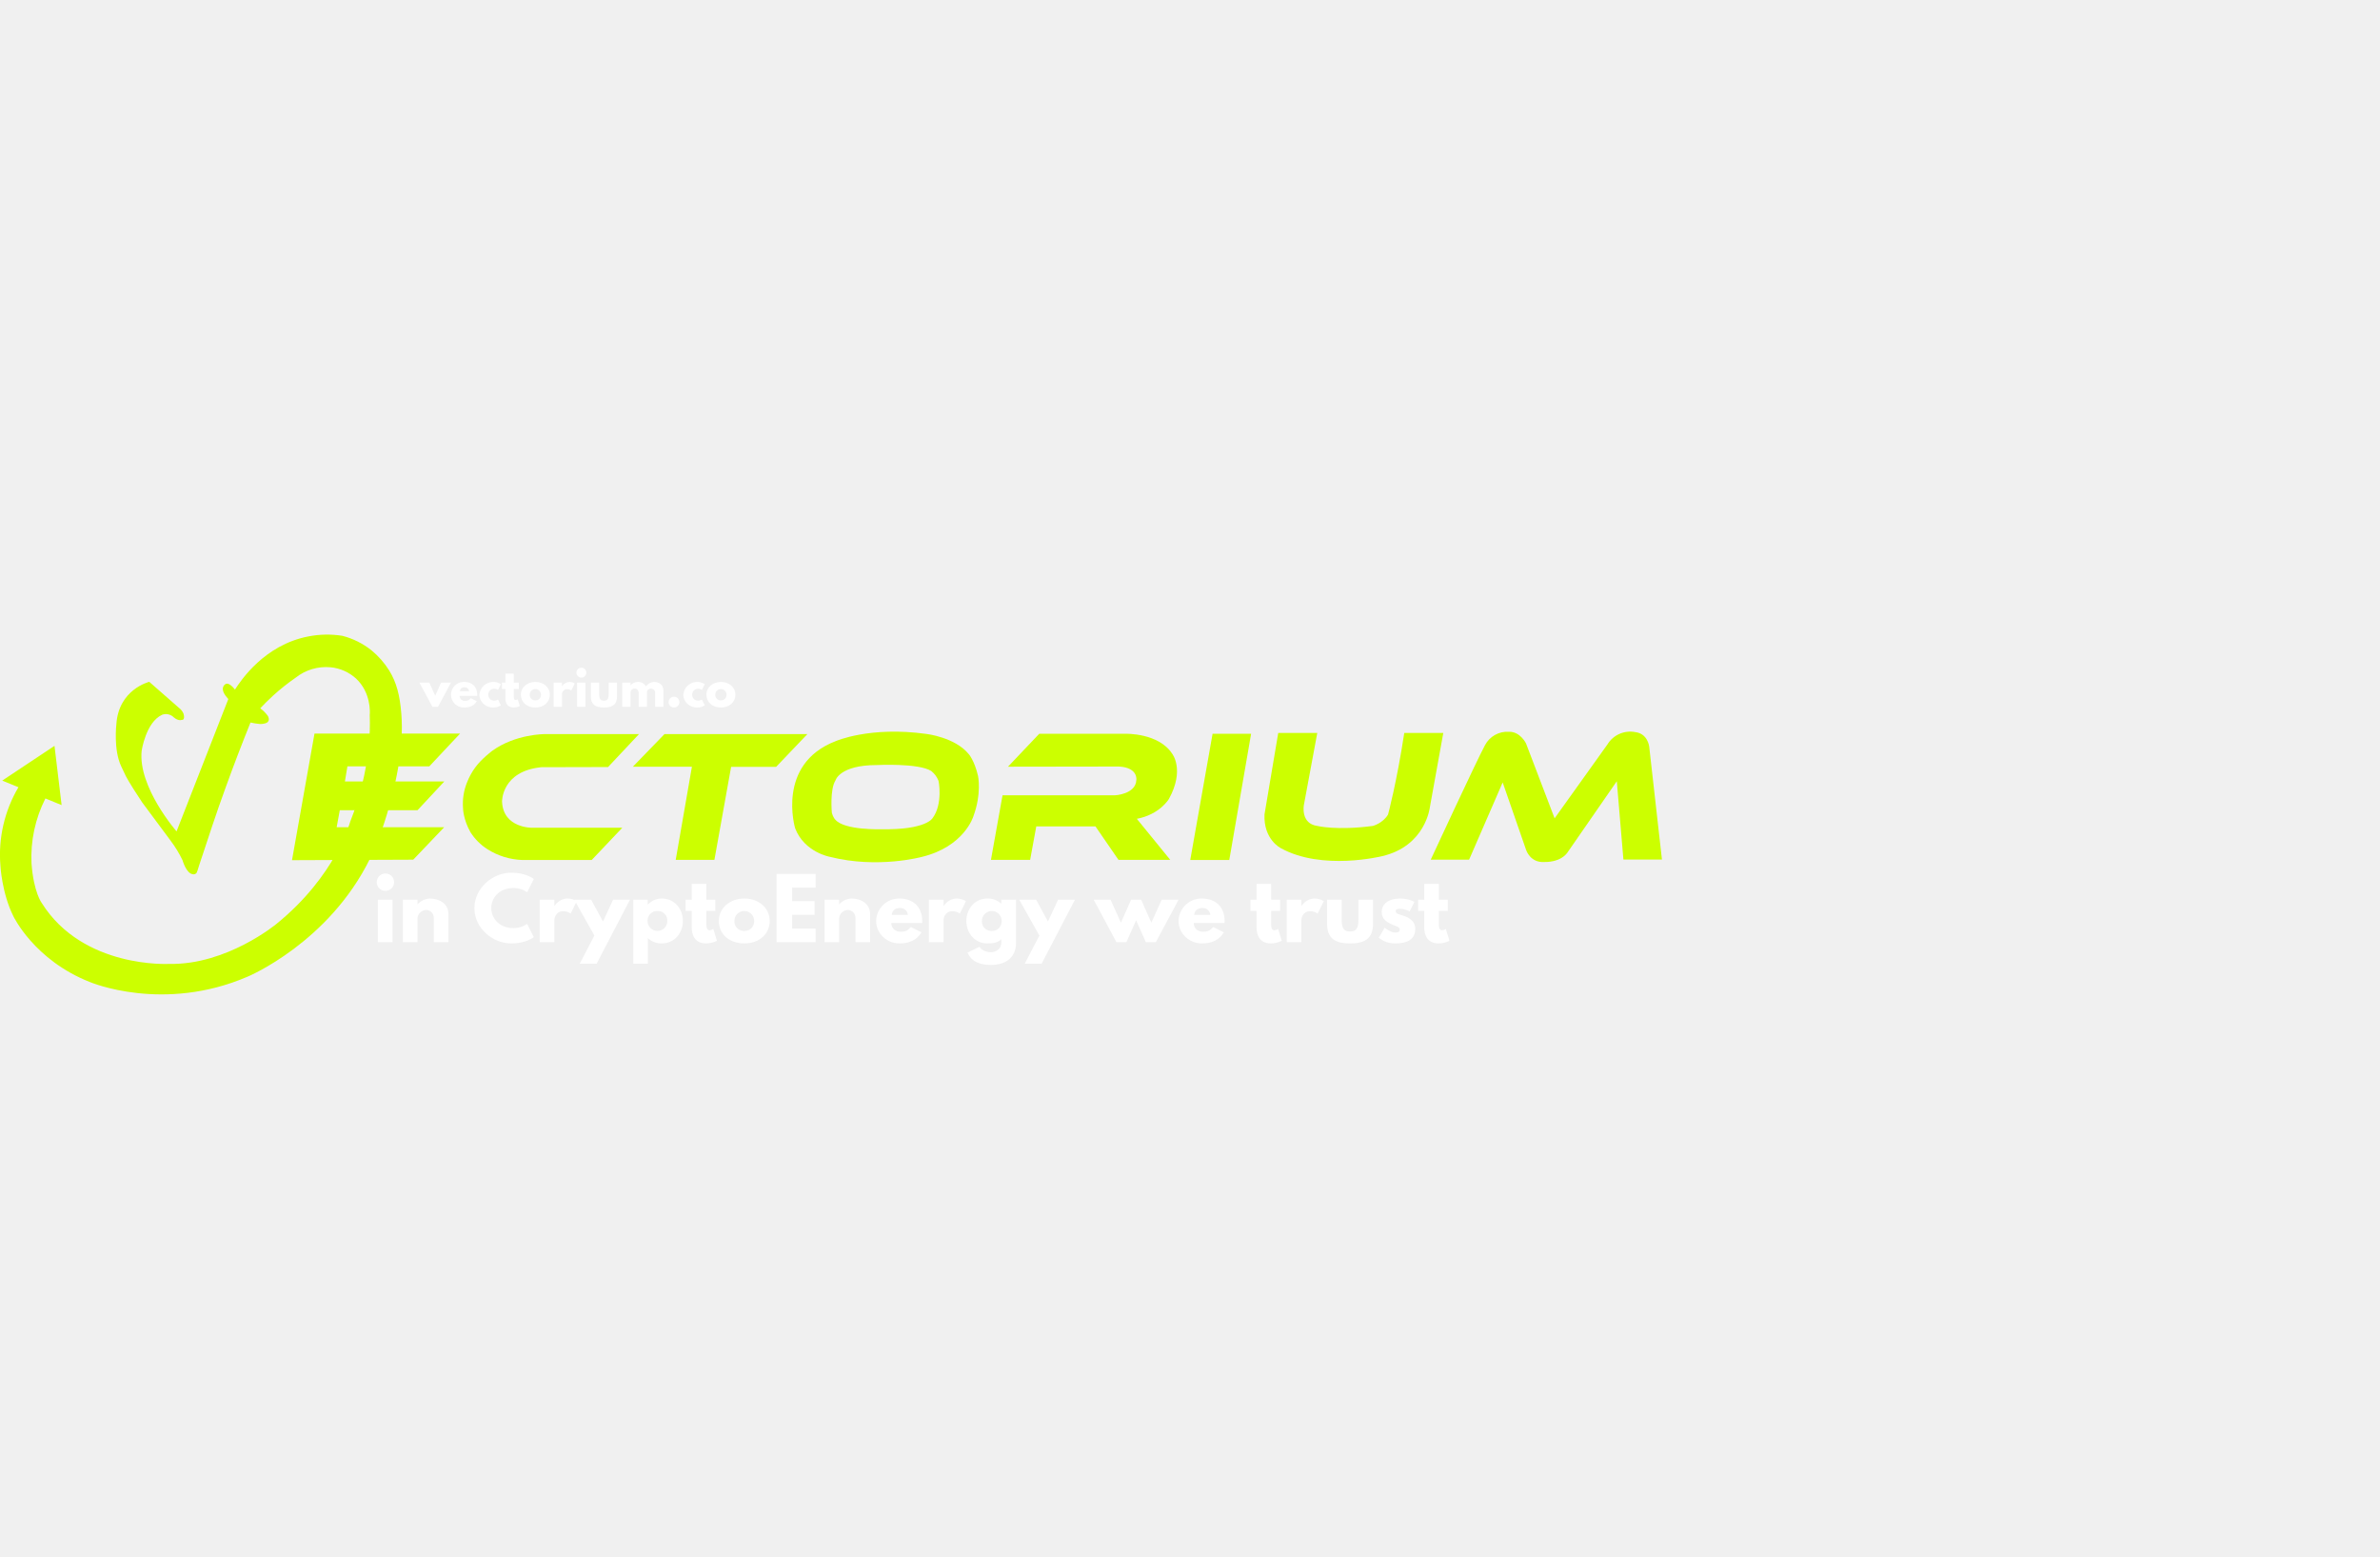
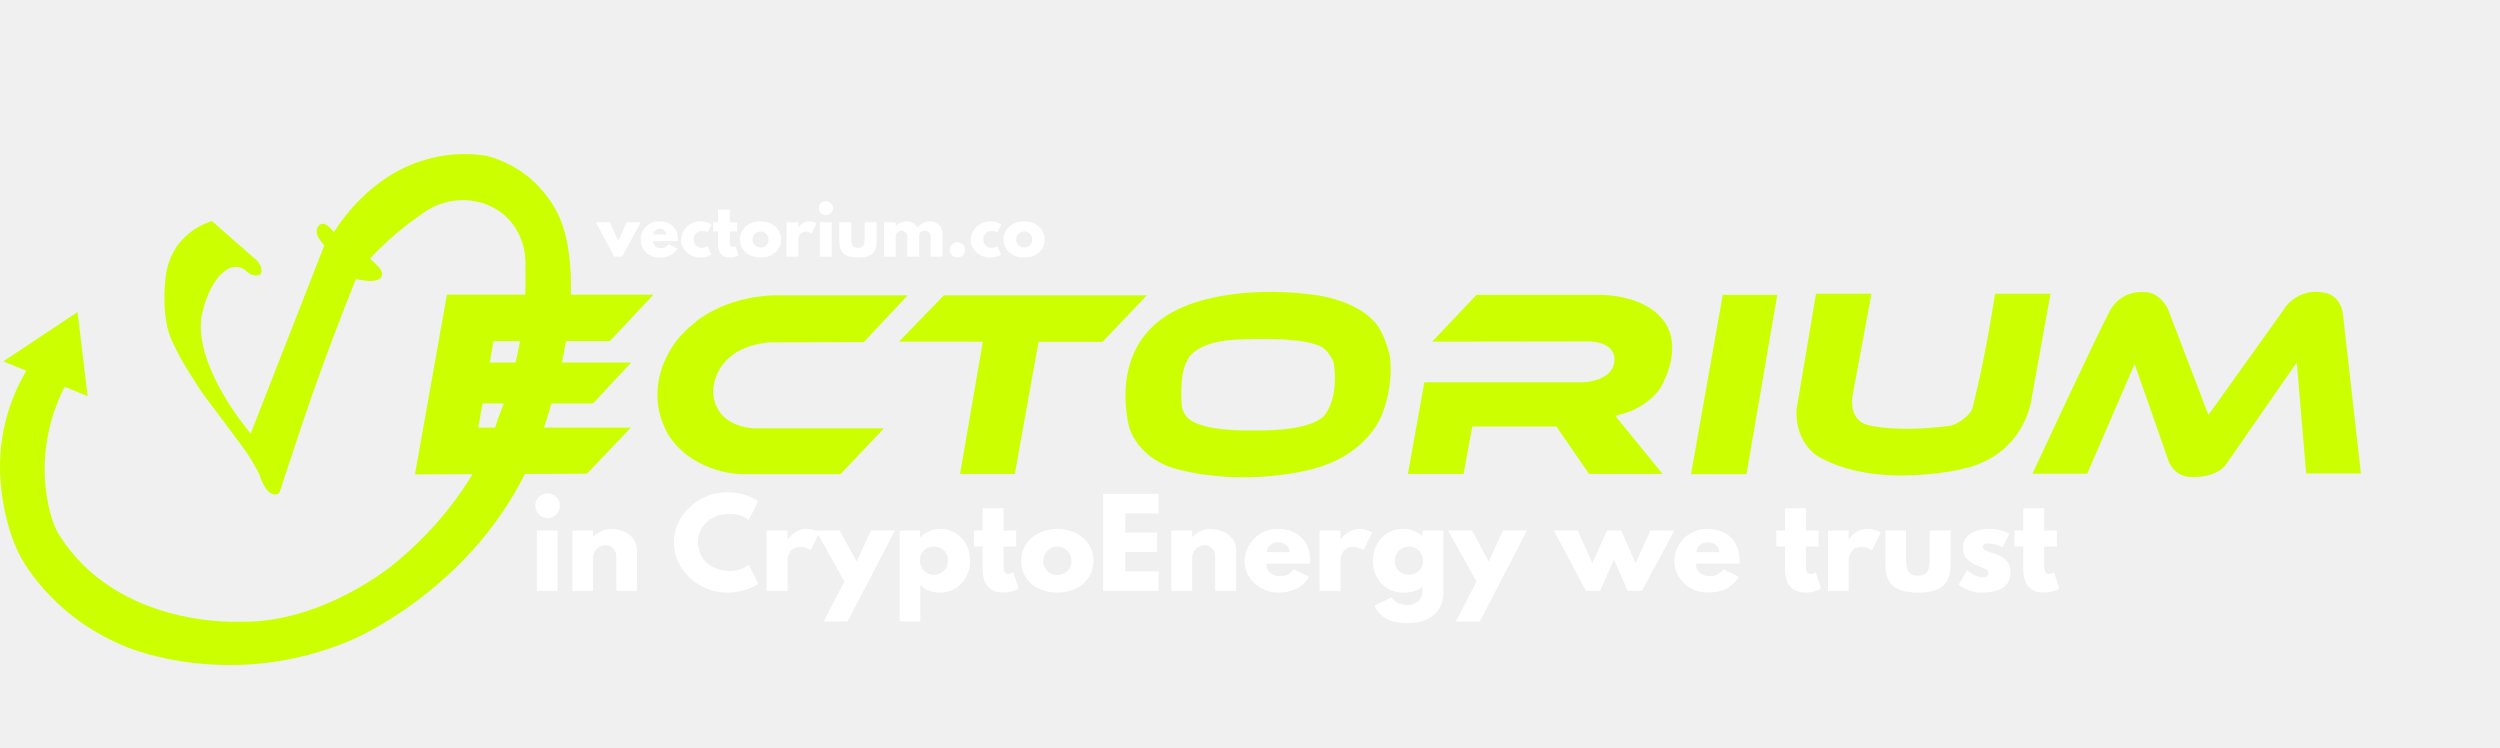
- <svg xmlns="http://www.w3.org/2000/svg" version="1.2" viewBox="0 0 1439 941" width="1439" height="941">
-   <style>
- 		.s0 { fill: #ffffff } 
- 		.s1 { fill: #ccff00 } 
- 	</style>
-   <g id="Livello 1">
-     <g id="&lt;Group&gt;">
-       <g id="&lt;Group&gt;">
-         <path id="&lt;Compound Path&gt;" fill-rule="evenodd" class="s0" d="m238.28 533.23c0-2.9-2.35-5.25-5.25-5.25-2.9 0.01-5.25 2.36-5.25 5.25 0 2.9 2.35 5.26 5.25 5.26 2.9 0 5.25-2.35 5.25-5.25q0-0.01 0-0.01zm-9.8 36.26h8.85v-25.65h-8.85z" />
-         <path id="&lt;Path&gt;" class="s0" d="m243.58 543.84h8.85v2.7h0.1c1.9-2.08 4.54-3.32 7.35-3.45 4.7 0 11.25 2.35 11.25 9.5v16.9h-8.85v-14.5c0.15-2.62-1.86-4.85-4.47-5q-0.06 0-0.13 0c-2.76 0.09-5.02 2.24-5.25 5v14.5h-8.85z" />
-         <path id="&lt;Path&gt;" class="s0" d="m318.73 558.44l4 8c0 0-4.6 3.8-13.55 3.8-11.65 0-22.35-9.5-22.35-21.3 0-11.85 10.65-21.45 22.35-21.45 8.95 0 13.55 3.8 13.55 3.8l-4 8c-2.38-1.65-5.2-2.54-8.1-2.55-9.45 0-13.6 6.6-13.6 12.1 0 5.55 4.15 12.15 13.6 12.15 2.9-0.01 5.72-0.9 8.1-2.55z" />
-         <path id="&lt;Path&gt;" class="s0" d="m326.33 543.84h8.85v3.7h0.1c0 0 2.8-4.45 7.85-4.45 1.98 0 3.92 0.55 5.6 1.6l-3.7 7.5c-1.34-0.96-2.95-1.46-4.6-1.4-4.6 0-5.25 4.55-5.25 5.2v13.5h-8.85z" />
-         <path id="&lt;Path&gt;" class="s0" d="m380.88 543.84l-20.15 38.65h-10.2l8.85-17-12.15-21.65h10.2l7.15 13.15 6.1-13.15z" />
-         <path id="&lt;Compound Path&gt;" fill-rule="evenodd" class="s0" d="m400.13 570.24c-3.11 0.1-6.14-1.06-8.4-3.2v15.45h-8.85v-38.65h8.75v2.9h0.1c2.16-2.34 5.21-3.67 8.4-3.65 7.5 0 12.75 6.05 12.75 13.55 0 7.5-5.25 13.6-12.75 13.6zm-2.65-19.6c-3.18-0.11-5.85 2.39-5.95 5.57q-0.01 0.21 0 0.43c-0.04 3.3 2.6 6.01 5.9 6.05 3.3 0.04 6.01-2.6 6.05-5.9q0-0.08 0-0.15c0.16-3.16-2.27-5.85-5.43-6q-0.28-0.02-0.57 0z" />
-         <path id="&lt;Path&gt;" class="s0" d="m418.23 534.29h8.85v9.55h5.4v6.75h-5.4v8.15c0 2.4 0.6 3.55 2 3.55 0.8-0.05 1.56-0.33 2.2-0.8l2.2 7.15c-2.01 1.03-4.24 1.57-6.5 1.6-7.05 0-8.75-5.25-8.75-9.8v-9.85h-3.7v-6.75h3.7z" />
-         <path id="&lt;Compound Path&gt;" fill-rule="evenodd" class="s0" d="m450.08 543.09c8.5 0 15.3 5.6 15.3 13.6 0 7.9-6.45 13.55-15.3 13.55-9.25 0-15.45-5.65-15.45-13.55 0-8 6.8-13.6 15.45-13.6zm-0.05 19.6c3.18 0.1 5.85-2.39 5.95-5.57q0.01-0.22 0-0.43c0.04-3.3-2.6-6.01-5.9-6.05-3.3-0.04-6.01 2.6-6.05 5.9q0 0.07 0 0.15c-0.16 3.15 2.27 5.84 5.43 6q0.28 0.01 0.57 0z" />
-         <path id="&lt;Path&gt;" class="s0" d="m493.13 536.49h-14.2v8.2h13.6v8.25h-13.6v8.3h14.2v8.25h-23.6v-41.25h23.6z" />
-         <path id="&lt;Path&gt;" class="s0" d="m498.53 543.84h8.85v2.7h0.1c1.9-2.08 4.54-3.32 7.35-3.45 4.7 0 11.25 2.35 11.25 9.5v16.9h-8.85v-14.5c0.14-2.62-1.86-4.85-4.47-5q-0.07 0-0.13 0c-2.76 0.09-5.02 2.24-5.25 5v14.5h-8.85z" />
-         <path id="&lt;Compound Path&gt;" fill-rule="evenodd" class="s0" d="m538.93 557.89c0 3.95 3.3 5.3 5.55 5.3 2.85 0 4.1-0.55 6.25-2.85l6.4 3.2c-2.9 4.85-7.6 6.7-13.3 6.7-7.75 0-14.1-6.1-14.1-13.55 0.16-7.64 6.46-13.72 14.1-13.6 7.8 0 13.75 4.6 13.75 13.6q0.02 0.6-0.05 1.2zm10-4.9c-0.21-2.48-2.37-4.32-4.85-4.15-3.05 0-4.75 1.8-4.9 4.15z" />
-         <path id="&lt;Path&gt;" class="s0" d="m561.63 543.84h8.85v3.7h0.1c0 0 2.8-4.45 7.85-4.45 1.98 0 3.92 0.55 5.6 1.6l-3.7 7.5c-1.34-0.96-2.95-1.46-4.6-1.4-4.6 0-5.25 4.55-5.25 5.2v13.5h-8.85z" />
-         <path id="&lt;Compound Path&gt;" fill-rule="evenodd" class="s0" d="m592.23 572.24c0.95 1.55 3.1 3.3 6.95 3.3 2.45 0 6.25-1.45 6.25-6v-1.9c-1.9 2.1-4.9 2.6-8.4 2.6-7.5 0-12.75-6.05-12.75-13.55 0-7.5 5.25-13.6 12.75-13.6 3.04-0.1 6 1 8.25 3.05h0.15v-2.3h8.85v26.35c0 8.6-6.35 13.05-15.1 13.05-5.35 0-11.5-1.2-14.2-7.45zm7.45-9.55c3.18 0.1 5.84-2.39 5.95-5.57q0.01-0.22 0-0.43c0.04-3.3-2.6-6.01-5.9-6.05-3.3-0.04-6.01 2.6-6.05 5.9q0 0.07 0 0.15c-0.16 3.15 2.27 5.84 5.43 6q0.28 0.01 0.57 0z" />
-         <path id="&lt;Path&gt;" class="s0" d="m649.93 543.84l-20.15 38.65h-10.2l8.85-17-12.15-21.65h10.2l7.15 13.15 6.1-13.15z" />
-         <path id="&lt;Path&gt;" class="s0" d="m675.03 569.49l-13.75-25.65h10.2l6.25 13.85 6.15-13.85h6.1l6.15 13.85 6.25-13.85h10.2l-13.75 25.65h-6l-5.9-13.25-5.9 13.25z" />
-         <path id="&lt;Compound Path&gt;" fill-rule="evenodd" class="s0" d="m721.78 557.89c0 3.95 3.3 5.3 5.55 5.3 2.85 0 4.1-0.55 6.25-2.85l6.4 3.2c-2.9 4.85-7.6 6.7-13.3 6.7-7.75 0-14.1-6.1-14.1-13.55 0.16-7.64 6.46-13.72 14.1-13.6 7.8 0 13.75 4.6 13.75 13.6q0.01 0.6-0.05 1.2zm10-4.9c-0.21-2.48-2.37-4.32-4.85-4.15-3.05 0-4.75 1.8-4.9 4.15z" />
-         <path id="&lt;Path&gt;" class="s0" d="m759.73 534.29h8.85v9.55h5.4v6.75h-5.4v8.15c0 2.4 0.6 3.55 2 3.55 0.79-0.05 1.56-0.33 2.2-0.8l2.2 7.15c-2.01 1.03-4.24 1.57-6.5 1.6-7.05 0-8.75-5.25-8.75-9.8v-9.85h-3.7v-6.75h3.7z" />
-         <path id="&lt;Path&gt;" class="s0" d="m777.98 543.84h8.85v3.7h0.1c0 0 2.8-4.45 7.85-4.45 1.98 0 3.92 0.55 5.6 1.6l-3.7 7.5c-1.34-0.96-2.96-1.46-4.6-1.4-4.6 0-5.25 4.55-5.25 5.2v13.5h-8.85z" />
-         <path id="&lt;Path&gt;" class="s0" d="m811.23 556.04c0 5.05 1.35 7 5.05 7 3.7 0 5.05-1.95 5.05-7v-12.2h8.85v14.35c0 8.6-4.3 12.05-13.9 12.05-9.6 0-13.9-3.45-13.9-12.05v-14.35h8.85z" />
-         <path id="&lt;Path&gt;" class="s0" d="m855.23 545.09l-2.9 5.8c-1.77-0.92-3.71-1.47-5.7-1.6-1.95 0-2.75 0.35-2.75 1.55 0 1.35 1.8 1.75 4 2.45 3.4 1.05 7.8 2.95 7.8 8.2 0 7.55-6.9 8.75-12.15 8.75-3.61 0.05-7.11-1.18-9.9-3.45l3.6-6.05c0 0 3.5 2.95 6.35 2.95 1.25 0 2.75-0.15 2.75-1.85 0-1.85-2.8-2-5.7-3.5-2.6-1.35-5.2-3.15-5.2-7 0-5.25 4.45-8.25 11.2-8.25 2.98 0 5.92 0.68 8.6 2z" />
-         <path id="&lt;Path&gt;" class="s0" d="m861.13 534.29h8.85v9.55h5.4v6.75h-5.4v8.15c0 2.4 0.6 3.55 2 3.55 0.79-0.05 1.56-0.33 2.2-0.8l2.2 7.15c-2.02 1.03-4.24 1.57-6.5 1.6-7.05 0-8.75-5.25-8.75-9.8v-9.85h-3.7v-6.75h3.7z" />
-       </g>
-       <path id="&lt;Path&gt;" class="s1" d="m110.95 431.32c-0.64-1.43-1.64-2.68-2.9-3.6l-17.8-15.6c0 0-18.6 4.5-19.9 25.8 0 0-1.8 15.2 2.9 25.2l2.7 5.7c0 0 1.7 3.7 10.1 16.3l17.1 23c2.78 3.68 5.19 7.64 7.2 11.8 0 0 2.2 8 6.2 8.5 0.71 0.16 1.45-0.03 2-0.5 0 0 0.4 0.3 1.8-4.7l8-24.1c2.5-7.5 5.2-15.2 8-22.9 4.9-13.6 10-26.8 15.1-39.5q2.87 0.65 5.8 0.9c0 0 3.1 0.1 4.5-1.1 0.1 0 0.1-0.1 0.2-0.2 1.3-1.4 0.1-3.4 0-3.6-1.3-1.76-2.85-3.31-4.6-4.6 2.3-2.5 4.9-5 7.7-7.6q6.49-5.91 13.7-10.9c5.96-4.73 13.52-6.99 21.1-6.3 5.73 0.54 11.13 2.93 15.4 6.8 9 8.4 8.5 20.2 8.3 22q0.35 9.52-0.6 19c-1.6 15.61-5.37 30.92-11.2 45.5 0 0-8.7 32.8-44.7 61.9 0 0-29.9 24.8-64.7 24.1 0 0-52.1 3-77.1-36.8 0 0-4.9-6.4-6.2-23.9-0.65-13.61 2.25-27.15 8.4-39.3 3.3 1.3 6.5 2.7 9.8 4-1.4-11.9-2.9-23.9-4.3-35.8-10.5 7-21.1 14-31.6 21 3.3 1.3 6.5 2.7 9.8 4-8.45 14.29-12.26 30.85-10.9 47.4 0 0 0.8 16.4 7.8 30.5 0 0 12.5 26.6 46.4 39.9 0 0 44.3 18.8 95.5-3.4 0 0 48.8-20.4 73.8-71.3 7.3-14.8 11.6-31.5 13.1-37.2 6.7-25.5 6.5-41.5 5.8-50.3-0.9-11.4-3-19.1-7.3-26.1-2.88-4.62-6.5-8.74-10.7-12.2-5.18-4.14-11.18-7.14-17.6-8.8-6.9-1.11-13.95-0.97-20.8 0.4-26.3 5.1-40.6 26.5-44.2 32.1 0 0-3.6-5-5.9-3.2 0 0-3.9 2.3 1.2 8.1 0.2 0.3 0.5 0.5 0.7 0.8l-31.3 80c0 0-23.4-26.8-21.1-48.7 0 0 2.5-17.3 12.4-21.8 2.21-0.79 4.67-0.37 6.5 1.1 0 0 2.7 2.9 5.5 2 0.1 0.1 2 0.1 0.9-3.8z" />
-       <path id="&lt;Path&gt;" class="s1" d="m176.55 519.92l13.6-76.5h88l-18.6 19.8h-49.5l-1.5 9.1h60.1l-16.2 17.4h-47l-1.9 10.3h65l-18.7 19.6z" />
-       <path id="&lt;Path&gt;" class="s1" d="m367.65 463.62l18.7-19.9h-57c0 0-17.5-0.1-31.6 10 0 0-6.6 4.9-10.3 10-2.05 2.77-3.73 5.79-5 9-2.05 4.96-2.9 10.34-2.5 15.7 0 0 0 6.6 4.5 14.6 2.63 4.14 6.15 7.66 10.3 10.3 6.36 4.02 13.68 6.27 21.2 6.5h41.8l18.5-19.5h-54.6c0 0-17.4 0.3-18.1-15.8 0 0-0.4-18.4 23.8-20.8z" />
-       <path id="&lt;Path&gt;" class="s1" d="m408.55 519.72h23.4l10.1-56.2h27.2l18.9-19.8h-86.4l-19.1 19.7h35.7z" />
-       <path id="&lt;Compound Path&gt;" fill-rule="evenodd" class="s1" d="m588.45 493.62c0 0-5.5 18.1-31 24.3 0 0-26.7 7.3-55.6 0 0 0-15.5-2.7-21.1-17.3 0 0-11.6-38.7 24.4-52.6 0 0 20.7-9.2 55-4.4 0 0 17.2 2 25.5 12.1 0 0 3.4 3.6 5.7 13.3 0 0 2.3 10.7-2.9 24.6zm-21.1-21.9c-0.92-2.24-2.4-4.21-4.3-5.7-7.7-4.9-32.9-3.6-32.9-3.6-22.6 0-25 9.3-25 9.3-3.5 5.5-2.2 19.5-2.2 19.5 0.9 3.3 2.2 4.3 2.2 4.3 5.5 6.4 27.6 5.7 27.6 5.7 27.3 0.5 31.1-6.7 31.1-6.7 6.4-8.5 3.7-22.9 3.5-22.8z" />
-       <path id="&lt;Path&gt;" class="s1" d="m609.45 463.42l18.9-19.9h52.2c0 0 20-0.6 28.2 12.1 0 0 7.7 9.7-2 27.3 0 0-5.5 9.4-19.4 12l20.2 24.8h-31.3l-13.9-20.2h-35.8l-3.7 20.2h-23.7l7-39h67.9c0 0 12.6-0.6 13-9.2 0 0 1.3-7.6-10.6-8.2z" />
-       <path id="&lt;Path&gt;" class="s1" d="m743.25 519.82h-23.6l13.5-76.3h23.3z" />
-       <path id="&lt;Path&gt;" class="s1" d="m772.85 443.02h23.6l-8.1 43.6c0 0-2.1 11.2 8.1 12.6 0 0 11.6 2.9 33.6 0 0 0 6.1-1.6 9.2-6.9 0 0 5.2-19.2 9.8-49.3h23.6l-8.1 44.8c0 0-2.5 23.6-29 29.7 0 0-36.2 9-61.2-4.9 0 0-10.5-5.2-9.8-20.4z" />
-       <path id="&lt;Path&gt;" class="s1" d="m865.05 519.62h23.2l20.3-46.7 14.2 40.9c0 0 2.5 7.8 11 7.2 0 0 10.2 0.6 14.5-6.5l29.3-42.3 4 47.3h23.3l-7.7-68.2c0 0-0.8-7.9-8.4-8.8-6.65-1.3-13.4 1.69-16.9 7.5l-31.9 44.6-17.3-45.3c0 0-3.5-7.2-10.3-7-6.01-0.41-11.69 2.77-14.5 8.1-5 9.2-32.8 69.2-32.8 69.2z" />
-       <path id="&lt;Path&gt;" class="s0" d="" />
-       <path id="&lt;Path&gt;" class="s0" d="" />
-       <path id="&lt;Path&gt;" class="s0" d="" />
-       <path id="&lt;Path&gt;" class="s0" d="" />
-       <path id="&lt;Path&gt;" class="s0" d="m263.13 420.55l3.56-7.95h5.98l-7.83 14.61h-3.41l-7.83-14.61h5.97z" />
-       <path id="&lt;Compound Path&gt;" fill-rule="evenodd" class="s0" d="m277.91 420.6c-0.02 1.65 1.3 3.01 2.95 3.03q0.11 0 0.21-0.01c1.39 0.12 2.74-0.5 3.56-1.62l3.65 1.82c-1.65 2.76-4.33 3.82-7.58 3.82-4.27 0.16-7.86-3.17-8.02-7.44-0.16-4.27 3.17-7.86 7.44-8.02q0.29-0.02 0.58 0c4.45 0 7.83 2.62 7.83 7.74q0.01 0.34-0.02 0.68zm5.69-2.79c-0.12-1.41-1.35-2.46-2.76-2.36-1.38-0.15-2.63 0.84-2.78 2.22q-0.01 0.07-0.01 0.14z" />
-       <path id="&lt;Path&gt;" class="s0" d="m295.2 419.89c-0.05 1.96 1.5 3.58 3.46 3.62q0 0 0.01 0c0.87 0.01 1.72-0.22 2.45-0.68l1.71 3.5c-1.46 0.94-3.17 1.4-4.9 1.31-4.21 0-8.09-3.42-8.09-7.69 0.35-4.63 4.38-8.1 9.01-7.76 1.42 0.11 2.79 0.57 3.98 1.35l-1.71 3.45c-0.73-0.46-1.58-0.7-2.45-0.69-1.95 0.04-3.5 1.64-3.47 3.59z" />
-       <path id="&lt;Path&gt;" class="s0" d="m305.59 407.16h5.04v5.44h3.08v3.85h-3.08v4.64c0 1.37 0.34 2.02 1.14 2.02q0.69-0.05 1.25-0.46l1.25 4.08c-1.14 0.58-2.41 0.89-3.7 0.91-4.01 0-4.98-2.99-4.98-5.58v-5.61h-2.11v-3.85h2.11z" />
-       <path id="&lt;Compound Path&gt;" fill-rule="evenodd" class="s0" d="m323.73 412.18c4.84 0 8.71 3.19 8.71 7.74 0 4.5-3.67 7.72-8.71 7.72-5.27 0-8.8-3.22-8.8-7.72 0-4.55 3.87-7.74 8.8-7.74zm-0.03 11.16c1.81 0.06 3.33-1.36 3.39-3.17q0-0.13 0-0.25c0.02-1.88-1.48-3.42-3.36-3.44-1.88-0.03-3.42 1.48-3.45 3.36q0 0.04 0 0.08c-0.09 1.8 1.3 3.33 3.09 3.42q0.17 0.01 0.33 0z" />
-       <path id="&lt;Path&gt;" class="s0" d="m334.75 412.6h5.04v2.11h0.05c1.01-1.5 2.67-2.44 4.47-2.53 1.13 0 2.24 0.31 3.19 0.91l-2.1 4.27c-0.76-0.55-1.69-0.83-2.62-0.8-1.63 0.02-2.96 1.33-2.99 2.96v7.69h-5.04z" />
-       <path id="&lt;Compound Path&gt;" fill-rule="evenodd" class="s0" d="m351.52 403.58q0 0 0 0c-1.65 0-2.99 1.34-2.99 2.99 0 1.65 1.34 2.99 2.99 2.99 1.65 0 2.99-1.34 2.99-2.99 0-1.65-1.34-2.99-2.99-2.99zm-2.59 23.63h5.04v-14.61h-5.04z" />
-       <path id="&lt;Path&gt;" class="s0" d="m362.28 419.55c0 2.88 0.77 3.99 2.88 3.99 2.1 0 2.87-1.11 2.87-3.99v-6.95h5.04v8.18c0 4.89-2.45 6.86-7.91 6.86-5.47 0-7.92-1.97-7.92-6.86v-8.18h5.04z" />
-       <path id="&lt;Path&gt;" class="s0" d="m376.2 412.6h5.04v1.54h0.06c1.08-1.18 2.59-1.89 4.19-1.96 2.06-0.14 4.03 0.89 5.09 2.67 1.13-1.57 2.91-2.56 4.84-2.67 2.68 0 5.7 1.33 5.7 5.41v9.62h-5.04v-8.26c0.15-1.35-0.82-2.57-2.18-2.72q-0.19-0.02-0.38-0.01c-1.24-0.05-2.28 0.91-2.34 2.14q0 0.07 0 0.14v8.71h-5.04v-8.26c0.15-1.35-0.82-2.57-2.17-2.72q-0.2-0.02-0.39-0.01c-1.25-0.05-2.3 0.93-2.34 2.18q-0.01 0.13 0 0.27v8.54h-5.04z" />
-       <path id="&lt;Path&gt;" class="s0" d="m410.77 424.39c-0.01 1.8-1.47 3.26-3.27 3.25-1.8-0.01-3.26-1.48-3.25-3.28 0.01-1.79 1.46-3.23 3.25-3.24 1.79-0.02 3.26 1.43 3.27 3.22q0 0.03 0 0.05z" />
-       <path id="&lt;Path&gt;" class="s0" d="m418.49 419.89c-0.04 1.96 1.5 3.58 3.46 3.62q0.01 0 0.01 0c0.87 0.01 1.72-0.22 2.45-0.68l1.71 3.5c-1.46 0.94-3.17 1.4-4.9 1.31-4.21 0-8.08-3.42-8.08-7.69 0.34-4.63 4.37-8.1 9-7.76 1.42 0.11 2.79 0.57 3.98 1.35l-1.71 3.45c-0.73-0.46-1.58-0.7-2.45-0.69-1.95 0.04-3.5 1.64-3.47 3.59z" />
-       <path id="&lt;Compound Path&gt;" fill-rule="evenodd" class="s0" d="m435.91 412.18c4.85 0 8.72 3.19 8.72 7.74 0 4.5-3.68 7.72-8.72 7.72-5.26 0-8.79-3.22-8.79-7.72 0-4.55 3.87-7.74 8.79-7.74zm-0.02 11.16c1.81 0.06 3.33-1.36 3.39-3.17q0-0.13 0-0.25c0.02-1.88-1.49-3.42-3.37-3.44-1.88-0.03-3.42 1.48-3.44 3.36q0 0.04 0 0.08c-0.09 1.8 1.29 3.33 3.09 3.42q0.16 0.01 0.33 0z" />
-     </g>
-   </g>
+ <svg xmlns="http://www.w3.org/2000/svg" version="1.2" viewBox="0 0 1064 318" width="1064" height="318">
+   <style>.a{fill:#fff}.b{fill:#cf0}</style>
+   <path fill-rule="evenodd" class="a" d="m238.3 215.2c0-2.9-2.4-5.2-5.3-5.2-2.9 0-5.2 2.3-5.2 5.2 0 2.9 2.3 5.3 5.2 5.3 2.9 0 5.3-2.4 5.3-5.3q0 0 0 0zm-9.8 36.3h8.8v-25.7h-8.8z" />
+   <path class="a" d="m243.6 225.8h8.8v2.7h0.1c1.9-2 4.6-3.3 7.4-3.4 4.7 0 11.2 2.3 11.2 9.5v16.9h-8.8v-14.5c0.1-2.6-1.9-4.9-4.5-5q-0.1 0-0.1 0c-2.8 0.1-5 2.2-5.3 5v14.5h-8.8z" />
+   <path class="a" d="m318.7 240.4l4 8c0 0-4.6 3.8-13.5 3.8-11.7 0-22.4-9.5-22.4-21.3 0-11.8 10.7-21.4 22.4-21.4 8.9 0 13.5 3.8 13.5 3.8l-4 8c-2.3-1.7-5.2-2.6-8.1-2.6-9.4 0-13.6 6.6-13.6 12.1 0 5.6 4.2 12.2 13.6 12.2 2.9 0 5.8-0.9 8.1-2.6z" />
+   <path class="a" d="m326.3 225.8h8.9v3.7h0.1c0 0 2.8-4.4 7.8-4.4 2 0 4 0.5 5.6 1.6l-3.7 7.5c-1.3-1-2.9-1.5-4.6-1.4-4.6 0-5.2 4.5-5.2 5.2v13.5h-8.9z" />
+   <path class="a" d="m380.9 225.8l-20.2 38.7h-10.2l8.9-17-12.2-21.7h10.2l7.2 13.2 6.1-13.2z" />
+   <path fill-rule="evenodd" class="a" d="m400.1 252.2c-3.1 0.1-6.1-1-8.4-3.2v15.5h-8.8v-38.7h8.7v2.9h0.1c2.2-2.3 5.2-3.6 8.4-3.6 7.5 0 12.8 6 12.8 13.5 0 7.5-5.3 13.6-12.8 13.6zm-2.6-19.6c-3.2-0.1-5.9 2.4-6 5.6q0 0.2 0 0.4c0 3.3 2.6 6 5.9 6.1 3.3 0 6-2.6 6.1-5.9q0-0.1 0-0.2c0.1-3.1-2.3-5.8-5.5-6q-0.2 0-0.5 0z" />
+   <path class="a" d="m418.2 216.3h8.9v9.5h5.4v6.8h-5.4v8.1c0 2.4 0.6 3.6 2 3.6 0.8-0.1 1.5-0.3 2.2-0.8l2.2 7.1c-2 1.1-4.3 1.6-6.5 1.6-7.1 0-8.8-5.2-8.8-9.8v-9.8h-3.7v-6.8h3.7z" />
+   <path fill-rule="evenodd" class="a" d="m450.1 225.1c8.5 0 15.3 5.6 15.3 13.6 0 7.9-6.5 13.5-15.3 13.5-9.3 0-15.5-5.6-15.5-13.5 0-8 6.8-13.6 15.5-13.6zm-0.1 19.6c3.2 0.1 5.9-2.4 6-5.6q0-0.2 0-0.4c0-3.3-2.6-6-5.9-6.1-3.3 0-6 2.6-6.1 5.9q0 0.1 0 0.2c-0.1 3.1 2.3 5.8 5.5 6q0.2 0 0.5 0z" />
+   <path class="a" d="m493.1 218.5h-14.2v8.2h13.6v8.2h-13.6v8.3h14.2v8.3h-23.6v-41.3h23.6z" />
+   <path class="a" d="m498.5 225.8h8.9v2.7h0.1c1.9-2 4.5-3.3 7.3-3.4 4.7 0 11.3 2.3 11.3 9.5v16.9h-8.9v-14.5c0.2-2.6-1.8-4.9-4.4-5q-0.1 0-0.2 0c-2.7 0.1-5 2.2-5.2 5v14.5h-8.9z" />
+   <path fill-rule="evenodd" class="a" d="m538.9 239.9c0 3.9 3.3 5.3 5.6 5.3 2.8 0 4.1-0.6 6.2-2.9l6.4 3.2c-2.9 4.9-7.6 6.7-13.3 6.7-7.7 0-14.1-6.1-14.1-13.5 0.2-7.6 6.5-13.7 14.1-13.6 7.8 0 13.8 4.6 13.8 13.6q0 0.6-0.1 1.2zm10-4.9c-0.2-2.5-2.3-4.3-4.8-4.2-3.1 0-4.8 1.8-4.9 4.2z" />
+   <path class="a" d="m561.6 225.8h8.9v3.7h0.1c0 0 2.8-4.4 7.8-4.4 2 0 3.9 0.5 5.6 1.6l-3.7 7.5c-1.3-1-2.9-1.5-4.6-1.4-4.6 0-5.2 4.5-5.2 5.2v13.5h-8.9z" />
+   <path fill-rule="evenodd" class="a" d="m592.2 254.2c1 1.6 3.1 3.3 7 3.3 2.4 0 6.2-1.4 6.2-6v-1.9c-1.9 2.1-4.9 2.6-8.4 2.6-7.5 0-12.7-6-12.7-13.5 0-7.5 5.2-13.6 12.7-13.6 3.1-0.1 6 1 8.3 3h0.1v-2.3h8.9v26.4c0 8.6-6.4 13-15.1 13-5.4 0-11.5-1.2-14.2-7.4zm7.4-9.6c3.2 0.1 5.9-2.3 6-5.5q0-0.2 0-0.5c0-3.3-2.6-6-5.9-6-3.3 0-6 2.6-6.1 5.9q0 0.1 0 0.1c-0.1 3.2 2.3 5.9 5.5 6q0.2 0.1 0.5 0z" />
+   <path class="a" d="m649.9 225.8l-20.1 38.7h-10.2l8.8-17-12.1-21.7h10.2l7.1 13.2 6.1-13.2z" />
+   <path class="a" d="m675 251.5l-13.7-25.7h10.2l6.2 13.9 6.2-13.9h6.1l6.1 13.9 6.3-13.9h10.2l-13.8 25.7h-6l-5.9-13.3-5.9 13.3z" />
+   <path fill-rule="evenodd" class="a" d="m721.8 239.9c0 3.9 3.3 5.3 5.5 5.3 2.9 0 4.1-0.6 6.3-2.9l6.4 3.2c-2.9 4.9-7.6 6.7-13.3 6.7-7.8 0-14.1-6.1-14.1-13.5 0.1-7.6 6.4-13.7 14.1-13.6 7.8 0 13.7 4.6 13.7 13.6q0 0.6 0 1.2zm10-4.9c-0.2-2.5-2.4-4.3-4.9-4.2-3 0-4.7 1.8-4.9 4.2z" />
+   <path class="a" d="m759.7 216.3h8.9v9.5h5.4v6.8h-5.4v8.1c0 2.4 0.6 3.6 2 3.6 0.8-0.1 1.5-0.3 2.2-0.8l2.2 7.1c-2 1.1-4.3 1.6-6.5 1.6-7.1 0-8.8-5.2-8.8-9.8v-9.8h-3.7v-6.8h3.7z" />
+   <path class="a" d="m778 225.8h8.8v3.7h0.1c0 0 2.8-4.4 7.9-4.4 2 0 3.9 0.5 5.6 1.6l-3.7 7.5c-1.4-1-3-1.5-4.6-1.4-4.6 0-5.3 4.5-5.3 5.2v13.5h-8.8z" />
+   <path class="a" d="m811.2 238c0 5.1 1.4 7 5.1 7 3.7 0 5-1.9 5-7v-12.2h8.9v14.4c0 8.6-4.3 12-13.9 12-9.6 0-13.9-3.4-13.9-12v-14.4h8.8z" />
+   <path class="a" d="m855.2 227.1l-2.9 5.8c-1.7-0.9-3.7-1.5-5.7-1.6-1.9 0-2.7 0.3-2.7 1.5 0 1.4 1.8 1.8 4 2.5 3.4 1 7.8 2.9 7.8 8.2 0 7.5-6.9 8.7-12.2 8.7-3.6 0.1-7.1-1.1-9.9-3.4l3.6-6.1c0 0 3.5 3 6.4 3 1.2 0 2.7-0.2 2.7-1.9 0-1.8-2.8-2-5.7-3.5-2.6-1.3-5.2-3.1-5.2-7 0-5.2 4.5-8.2 11.2-8.2 3 0 5.9 0.7 8.6 2z" />
+   <path class="a" d="m861.1 216.3h8.9v9.5h5.4v6.8h-5.4v8.1c0 2.4 0.6 3.6 2 3.6 0.8-0.1 1.5-0.3 2.2-0.8l2.2 7.1c-2 1.1-4.3 1.6-6.5 1.6-7.1 0-8.8-5.2-8.8-9.8v-9.8h-3.7v-6.8h3.7z" />
+   <path class="b" d="m111 113.3c-0.7-1.4-1.7-2.7-3-3.6l-17.8-15.6c0.1 0-18.5 4.5-19.9 25.8 0 0-1.8 15.2 2.9 25.2l2.8 5.7c0 0 1.7 3.7 10 16.3l17.2 23c2.7 3.7 5.1 7.7 7.2 11.8 0 0 2.2 8 6.2 8.5 0.7 0.2 1.4 0 2-0.5 0 0 0.4 0.3 1.8-4.7l8-24.1c2.5-7.5 5.2-15.2 8-22.9 4.9-13.6 10-26.8 15.1-39.5q2.8 0.7 5.8 0.9c0 0 3.1 0.1 4.5-1.1 0.1 0 0.1-0.1 0.2-0.2 1.3-1.4 0.1-3.4 0-3.6-1.3-1.7-2.9-3.3-4.6-4.6 2.3-2.5 4.9-5 7.7-7.6q6.4-5.9 13.7-10.9c5.9-4.7 13.5-7 21-6.3 5.8 0.6 11.2 2.9 15.5 6.8 9 8.4 8.5 20.2 8.3 22q0.3 9.5-0.6 19c-1.6 15.6-5.4 30.9-11.2 45.5 0 0-8.7 32.8-44.7 61.9 0 0-29.9 24.8-64.7 24.1 0 0-52.1 3-77.1-36.8 0 0-4.9-6.4-6.2-23.9-0.7-13.6 2.2-27.1 8.4-39.3 3.3 1.3 6.5 2.7 9.8 4-1.4-11.9-2.9-23.9-4.3-35.8-10.5 7-21.1 14-31.6 21 3.3 1.3 6.5 2.7 9.8 4-8.5 14.3-12.3 30.9-10.9 47.4 0 0 0.8 16.4 7.8 30.5 0 0 12.5 26.6 46.4 39.9 0 0 44.3 18.8 95.5-3.4 0 0 48.8-20.4 73.8-71.3 7.3-14.8 11.6-31.5 13.1-37.2 6.6-25.5 6.5-41.5 5.8-50.3-0.9-11.4-3-19.1-7.3-26.1-2.9-4.6-6.5-8.7-10.7-12.2-5.2-4.1-11.2-7.1-17.6-8.8-6.9-1.1-14-1-20.8 0.4-26.4 5.1-40.6 26.5-44.2 32.1 0 0-3.6-5-5.9-3.2 0 0-3.9 2.3 1.2 8.1 0.1 0.3 0.5 0.5 0.6 0.8l-31.3 80c0 0-23.3-26.8-21.1-48.7 0 0 2.5-17.3 12.4-21.8 2.3-0.8 4.7-0.4 6.5 1.1 0 0 2.7 2.9 5.5 2 0.1 0.1 2 0.1 1-3.8z" />
+   <path class="b" d="m176.6 201.9l13.6-76.5h87.9l-18.6 19.8h-49.5l-1.5 9.1h60.1l-16.2 17.4h-47l-1.9 10.3h65l-18.7 19.6z" />
+   <path class="b" d="m367.6 145.6l18.7-19.9h-57c0 0-17.5-0.1-31.6 10 0 0-6.6 4.9-10.3 10-2 2.8-3.7 5.8-5 9-2 5-2.9 10.4-2.5 15.7 0 0 0 6.6 4.5 14.6 2.7 4.2 6.2 7.7 10.3 10.3 6.4 4 13.7 6.3 21.2 6.5h41.8l18.5-19.5h-54.6c0 0-17.4 0.3-18.1-15.8 0 0-0.4-18.4 23.8-20.8z" />
+   <path class="b" d="m408.6 201.7h23.3l10.1-56.2h27.2l18.9-19.8h-86.4l-19.1 19.7h35.7z" />
+   <path fill-rule="evenodd" class="b" d="m588.5 175.6c0 0-5.5 18.1-31 24.3 0 0-26.8 7.3-55.6 0 0 0-15.5-2.7-21.1-17.3 0 0-11.7-38.7 24.3-52.6 0 0 20.8-9.2 55-4.4 0 0 17.3 2 25.5 12.1 0 0 3.4 3.6 5.8 13.3 0 0 2.2 10.7-2.9 24.6zm-21.1-21.9c-1-2.2-2.4-4.2-4.3-5.7-7.7-4.9-32.9-3.6-32.9-3.6-22.6 0-25 9.3-25 9.3-3.5 5.5-2.2 19.5-2.2 19.5 0.9 3.3 2.2 4.3 2.2 4.3 5.5 6.4 27.6 5.7 27.6 5.7 27.3 0.5 31.1-6.7 31.1-6.7 6.4-8.5 3.7-22.9 3.5-22.8z" />
+   <path class="b" d="m609.5 145.4l18.9-19.9h52.2c0 0 20-0.6 28.2 12.1 0 0 7.7 9.7-2 27.3 0 0-5.5 9.4-19.4 12l20.2 24.8h-31.3l-13.9-20.2h-35.8l-3.7 20.2h-23.7l7-39h67.9c0 0 12.6-0.6 13-9.2 0 0 1.3-7.6-10.6-8.2z" />
+   <path class="b" d="m743.3 201.8h-23.6l13.5-76.3h23.2z" />
+   <path class="b" d="m772.9 125h23.6l-8.1 43.6c0 0-2.1 11.2 8.1 12.6 0 0 11.6 2.9 33.6 0 0 0 6.1-1.6 9.2-6.9 0 0 5.2-19.2 9.8-49.3h23.6l-8.1 44.8c0 0-2.5 23.6-29 29.7 0 0-36.2 9-61.2-4.9 0 0-10.5-5.2-9.8-20.4z" />
+   <path class="b" d="m865 201.6h23.3l20.2-46.7 14.3 40.9c-0.1 0 2.4 7.8 10.9 7.2 0 0 10.3 0.6 14.5-6.5l29.3-42.3 4 47.3h23.3l-7.7-68.2c0 0-0.8-7.9-8.4-8.8-6.6-1.3-13.4 1.7-16.9 7.5l-31.9 44.6-17.3-45.3c0 0-3.5-7.2-10.2-7-6.1-0.4-11.7 2.8-14.5 8.1-5 9.2-32.9 69.2-32.9 69.2z" />
+   <path class="a" d="" />
+   <path class="a" d="" />
+   <path class="a" d="" />
+   <path class="a" d="" />
+   <path class="a" d="m263.1 102.6l3.6-8h6l-7.9 14.6h-3.4l-7.8-14.6h6z" />
+   <path fill-rule="evenodd" class="a" d="m277.9 102.6c0 1.7 1.3 3 3 3q0.1 0 0.2 0c1.4 0.1 2.7-0.5 3.5-1.6l3.7 1.8c-1.7 2.8-4.3 3.8-7.6 3.8-4.3 0.2-7.9-3.1-8-7.4-0.2-4.3 3.2-7.9 7.4-8q0.3 0 0.6 0c4.4 0 7.8 2.6 7.8 7.7q0 0.4 0 0.7zm5.7-2.8c-0.1-1.4-1.4-2.4-2.8-2.4-1.3-0.1-2.6 0.9-2.7 2.3q0 0 0 0.1z" />
+   <path class="a" d="m295.2 101.9c-0.1 1.9 1.5 3.6 3.5 3.6q0 0 0 0c0.8 0 1.7-0.2 2.4-0.7l1.7 3.5c-1.4 1-3.1 1.4-4.9 1.3-4.2 0-8.1-3.4-8.1-7.7 0.4-4.6 4.4-8.1 9-7.7 1.5 0.1 2.8 0.6 4 1.3l-1.7 3.5c-0.7-0.5-1.6-0.7-2.4-0.7-2 0-3.5 1.6-3.5 3.6z" />
+   <path class="a" d="m305.6 89.2h5v5.4h3.1v3.9h-3.1v4.6c0 1.4 0.4 2 1.2 2q0.7 0 1.2-0.4l1.3 4c-1.2 0.6-2.4 0.9-3.7 0.9-4 0-5-2.9-5-5.5v-5.6h-2.1v-3.9h2.1z" />
+   <path fill-rule="evenodd" class="a" d="m323.7 94.2c4.9 0 8.7 3.2 8.7 7.7 0 4.5-3.6 7.7-8.7 7.7-5.2 0-8.8-3.2-8.8-7.7 0-4.5 3.9-7.7 8.8-7.7zm0 11.1c1.8 0.1 3.3-1.3 3.4-3.1q0-0.2 0-0.3c0-1.9-1.5-3.4-3.4-3.4-1.8 0-3.4 1.5-3.4 3.3q0 0.1 0 0.1c-0.1 1.8 1.3 3.3 3.1 3.4q0.1 0.1 0.3 0z" />
+   <path class="a" d="m334.8 94.6h5v2.1c1.1-1.5 2.7-2.4 4.5-2.5 1.1 0 2.3 0.3 3.2 0.9l-2.1 4.3c-0.8-0.6-1.7-0.9-2.6-0.8-1.6 0-3 1.3-3 2.9v7.7h-5.1z" />
+   <path fill-rule="evenodd" class="a" d="m351.5 85.6c-1.6 0-3 1.3-3 3 0 1.6 1.4 3 3 3 1.7 0 3-1.4 3-3 0-1.7-1.3-3-3-3zm-2.6 23.6h5.1v-14.6h-5.1z" />
+   <path class="a" d="m362.3 101.6c0 2.8 0.7 3.9 2.9 3.9 2.1 0 2.8-1.1 2.8-3.9v-7h5.1v8.2c0 4.9-2.5 6.8-7.9 6.8-5.5 0-8-1.9-8-6.8v-8.2h5.1z" />
+   <path class="a" d="m376.2 94.6h5v1.5h0.1c1.1-1.1 2.6-1.8 4.2-1.9 2.1-0.2 4 0.9 5.1 2.7 1.1-1.6 2.9-2.6 4.8-2.7 2.7 0 5.7 1.3 5.7 5.4v9.6h-5v-8.2c0.1-1.4-0.8-2.6-2.2-2.8q-0.2 0-0.4 0c-1.2 0-2.3 0.9-2.3 2.2q0 0 0 0.1v8.7h-5.1v-8.2c0.2-1.4-0.8-2.6-2.1-2.8q-0.2 0-0.4 0c-1.3 0-2.3 1-2.4 2.2q0 0.1 0 0.3v8.5h-5z" />
+   <path class="a" d="m410.8 106.4c0 1.8-1.5 3.2-3.3 3.2-1.8 0-3.3-1.4-3.3-3.2 0.1-1.8 1.5-3.3 3.3-3.3 1.8 0 3.3 1.5 3.3 3.2q0 0.1 0 0.1z" />
+   <path class="a" d="m418.5 101.9c-0.1 1.9 1.5 3.6 3.4 3.6q0.1 0 0.1 0c0.8 0 1.7-0.2 2.4-0.7l1.7 3.5c-1.4 1-3.2 1.4-4.9 1.3-4.2 0-8.1-3.4-8.1-7.7 0.4-4.6 4.4-8.1 9-7.7 1.5 0.1 2.8 0.6 4 1.3l-1.7 3.5c-0.7-0.5-1.6-0.7-2.4-0.7-2 0-3.5 1.6-3.5 3.6z" />
+   <path fill-rule="evenodd" class="a" d="m435.9 94.2c4.9 0 8.7 3.2 8.7 7.7 0 4.5-3.6 7.7-8.7 7.7-5.2 0-8.8-3.2-8.8-7.7 0-4.5 3.9-7.7 8.8-7.7zm0 11.1c1.8 0.1 3.3-1.3 3.4-3.1q0-0.2 0-0.3c0-1.9-1.5-3.4-3.4-3.4-1.9 0-3.4 1.5-3.4 3.3q0 0.1 0 0.1c-0.1 1.8 1.3 3.3 3.1 3.4q0.1 0.1 0.3 0z" />
</svg>
